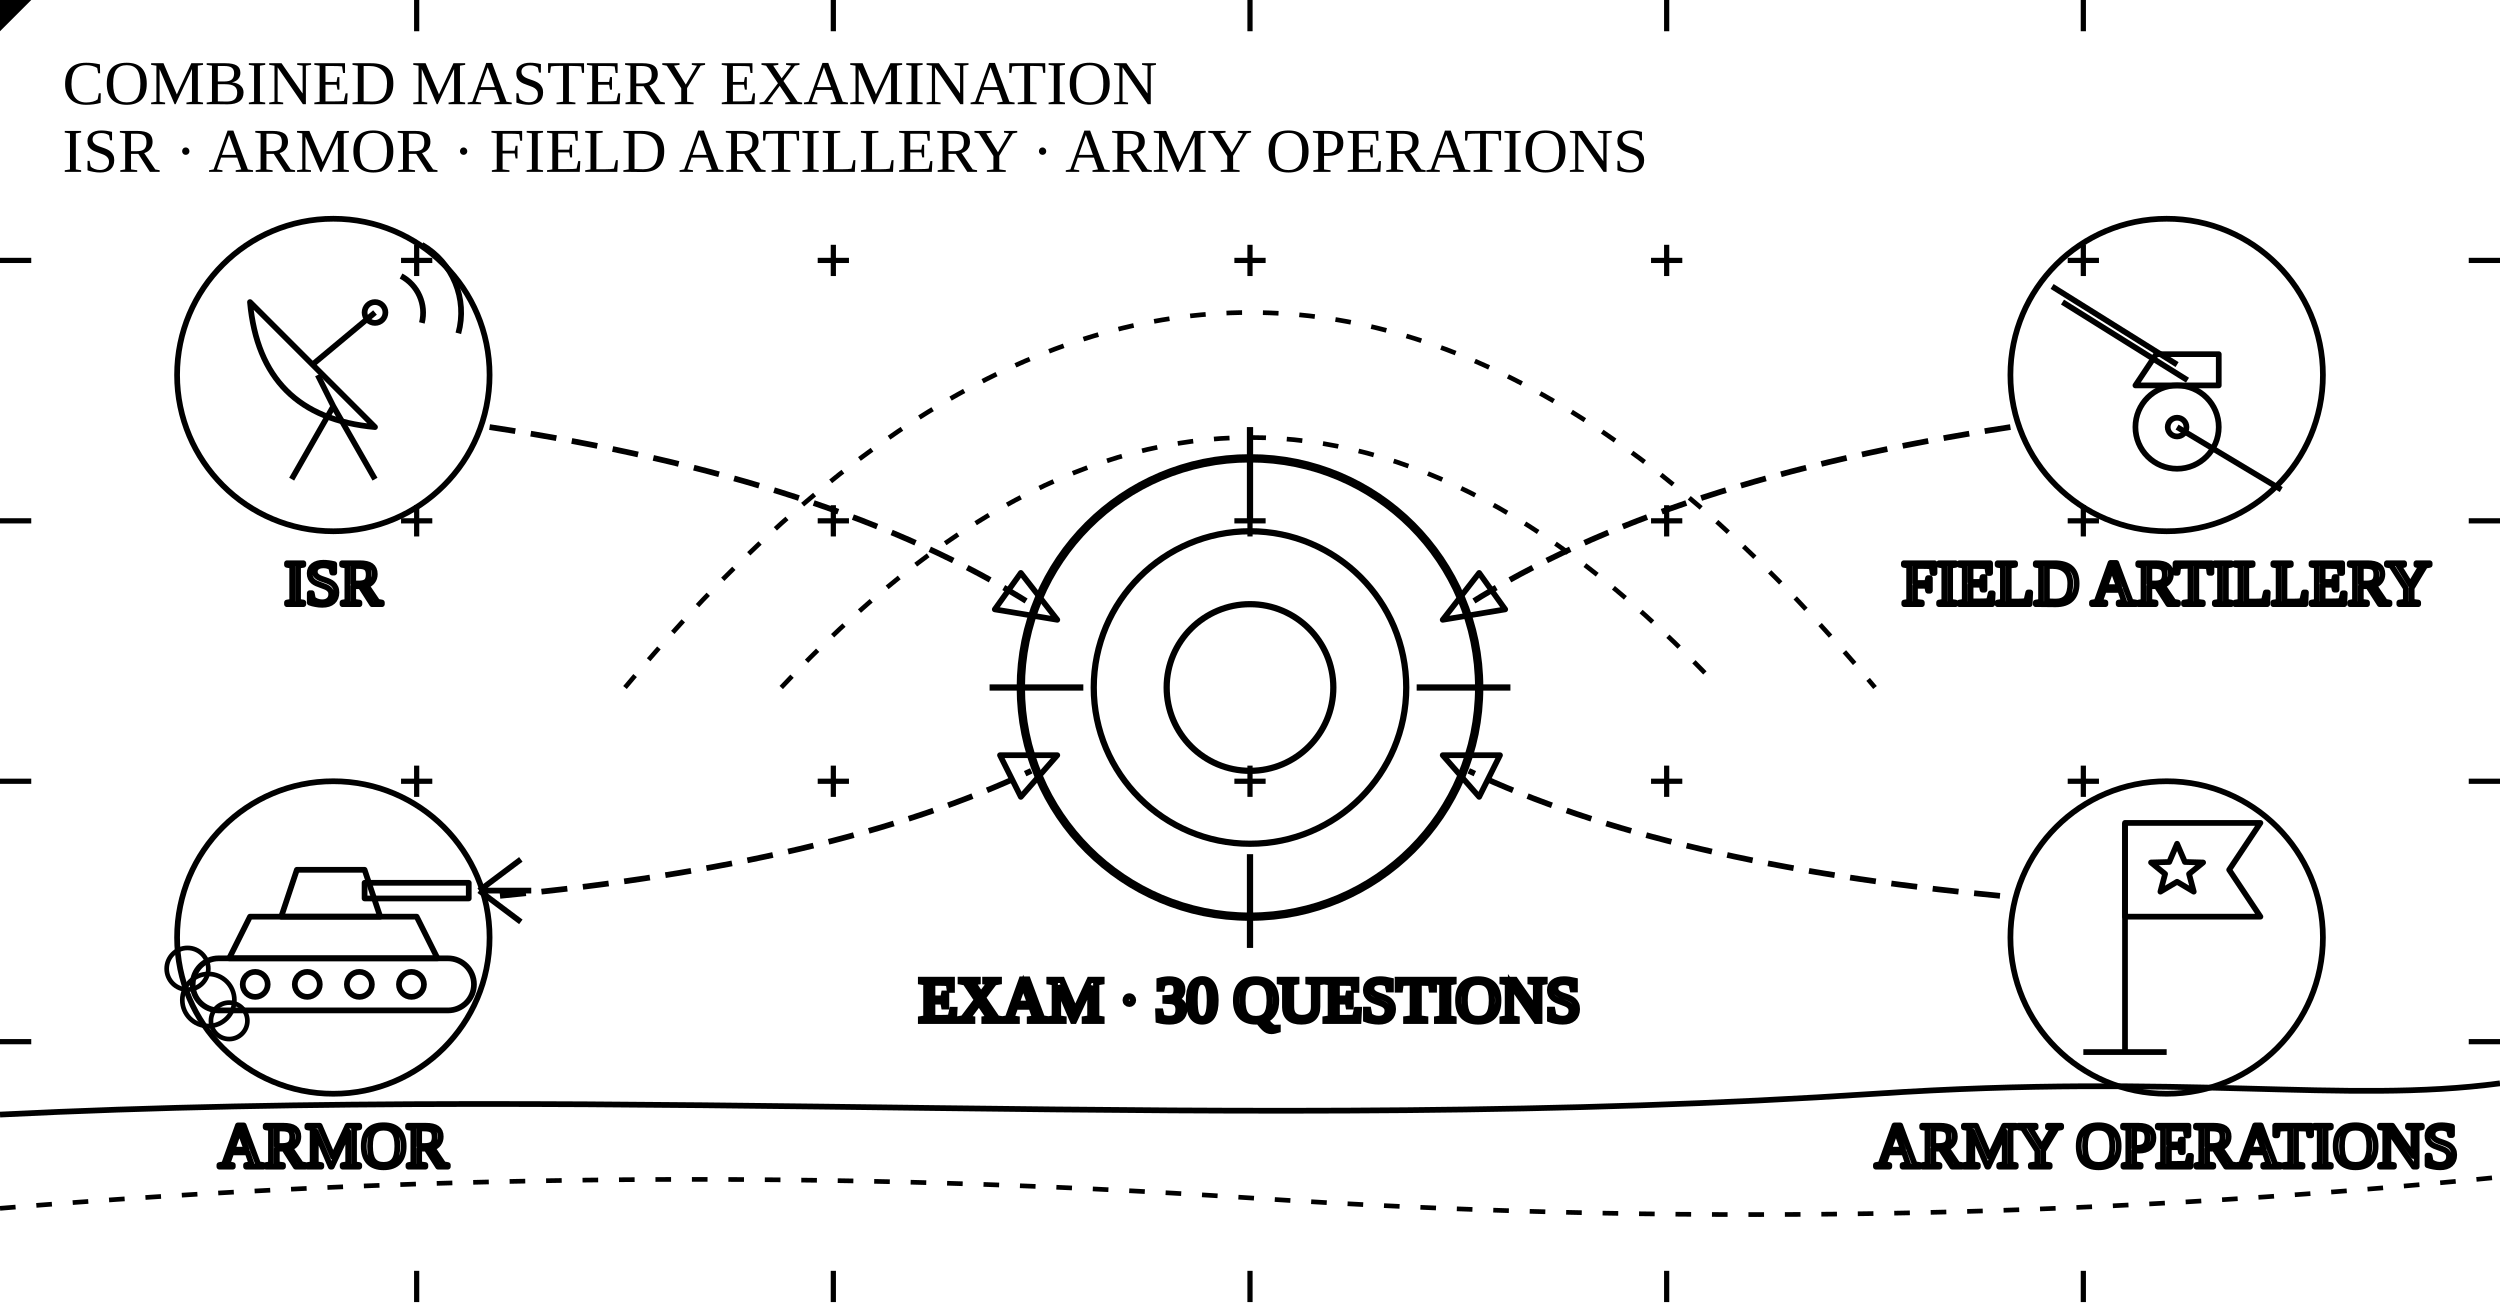
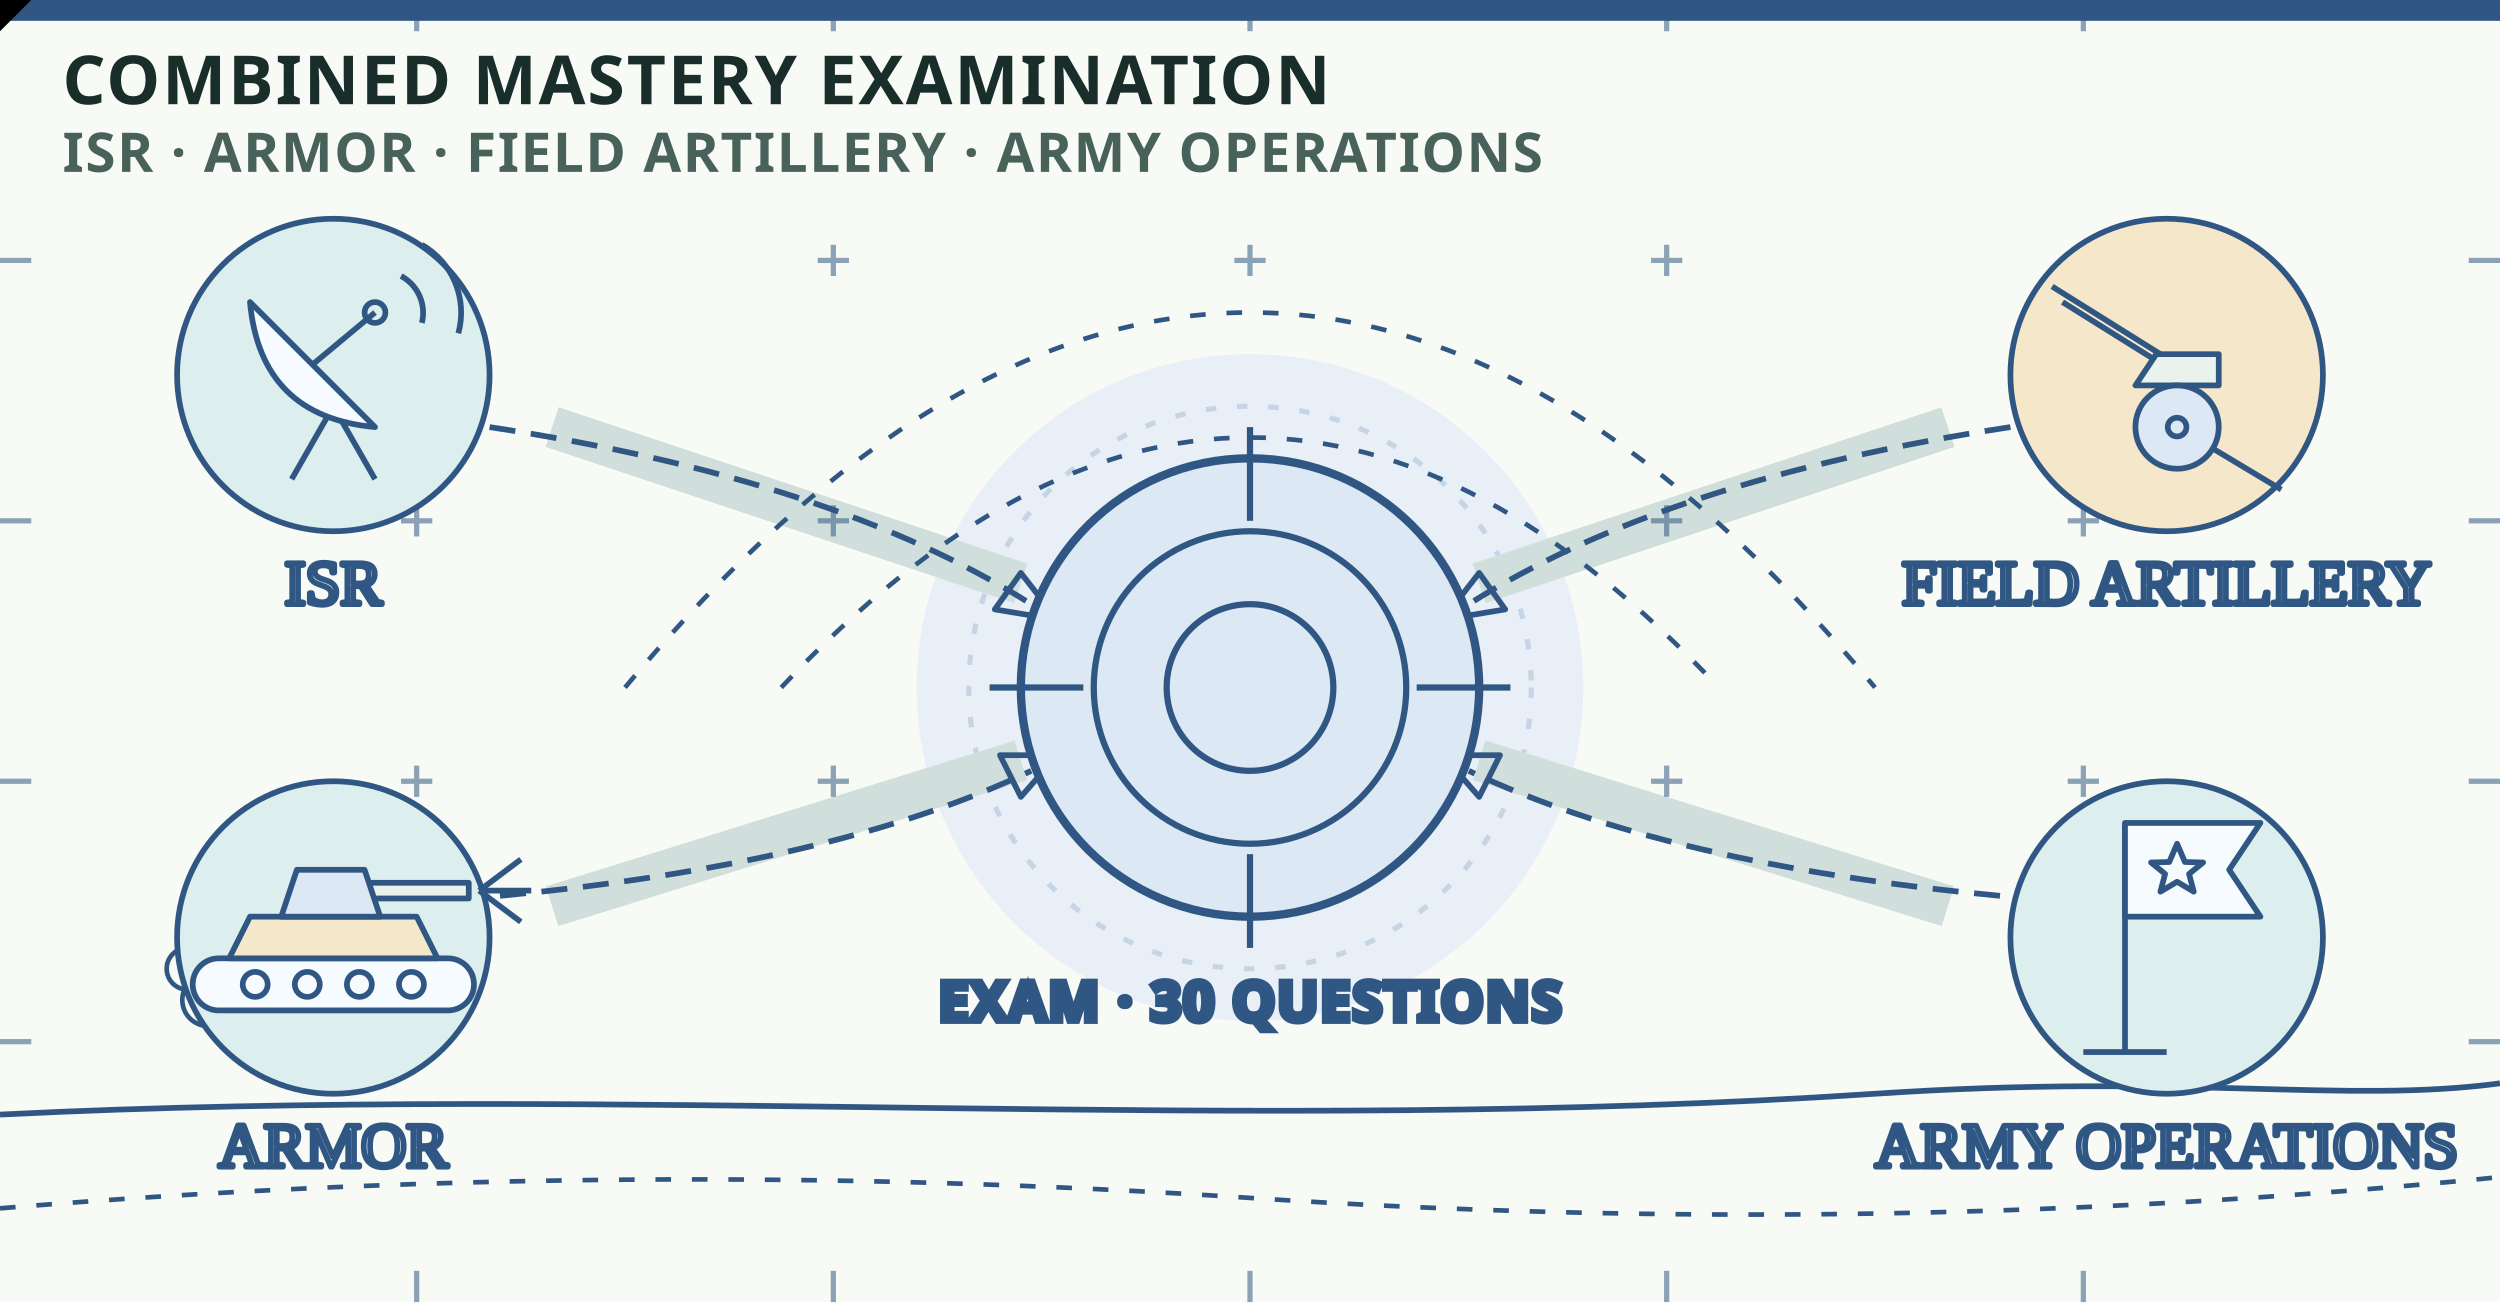
<svg viewBox="0 0 480 250" aria-hidden="true" focusable="false">
-   <g class="plate-grid" fill="none" stroke="currentColor">
+   <rect x="0" y="0" width="480" height="250" rx="0" fill="#f8faf5" stroke="none" />
+   <circle cx="240" cy="132" r="64" fill="#e9eff6" />
+   <circle cx="240" cy="132" r="54" fill="none" stroke="#c6d5e6" stroke-dasharray="2 4" />
+   <path d="M106 82L196 112m88 0 90-30m-268 92 90-28m88 0 90 28" fill="none" stroke="#d1dfdc" stroke-width="8" />
+   <rect x="0" y="0" width="480" height="4" rx="0" fill="#305783" stroke="none" />
+   <g class="plate-grid" opacity=".55" fill="none" stroke="#305783">
    <path class="grid-cross" d="M77 50h6M80 47v6M157 50h6M160 47v6M237 50h6M240 47v6M317 50h6M320 47v6M397 50h6M400 47v6M77 100h6M80 97v6M157 100h6M160 97v6M237 100h6M240 97v6M317 100h6M320 97v6M397 100h6M400 97v6M77 150h6M80 147v6M157 150h6M160 147v6M237 150h6M240 147v6M317 150h6M320 147v6M397 150h6M400 147v6" />
    <path class="thin" d="M80 0v6M160 0v6M240 0v6M320 0v6M400 0v6M80 244v6M160 244v6M240 244v6M320 244v6M400 244v6M0 50h6M0 100h6M0 150h6M0 200h6M474 50h6M474 100h6M474 150h6M474 200h6" />
  </g>
-   <text class="t-title" x="12" y="20">COMBINED MASTERY EXAMINATION</text>
-   <text class="t-mute" x="12" y="33">ISR · ARMOR · FIELD ARTILLERY · ARMY OPERATIONS</text>
-   <g fill="none" stroke="currentColor" stroke-width="1.1" stroke-linejoin="round">
+   <text class="t-title" x="12" y="20" style="font-family:system-ui,sans-serif;font-size:13px;letter-spacing:.03em;font-weight:740;fill:#192e2b">COMBINED MASTERY EXAMINATION</text>
+   <text class="t-mute" x="12" y="33" style="font-family:system-ui,sans-serif;font-size:10.5px;letter-spacing:.03em;font-weight:670;fill:#48615a">ISR · ARMOR · FIELD ARTILLERY · ARMY OPERATIONS</text>
+   <g fill="none" stroke="#305783" stroke-width="1.1" stroke-linejoin="round">
    <path class="hill ink" d="M0 214C120 208 240 218 360 210C420 206 450 212 480 208" />
    <g class="terrain-contour" stroke-width="0.9" stroke-dasharray="3 4">
      <path class="faint" d="M0 232Q120 222 240 230T480 226" />
      <path d="M120 132Q180 60 240 60T360 132" />
      <path class="faint" d="M150 132Q195 84 240 84T330 132" />
    </g>
    <g class="converge-line acc" stroke-dasharray="5 3">
      <path d="M94 82Q160 92 198 116" />
      <path d="M386 82Q320 92 282 116" />
      <path d="M96 172Q160 166 198 148" />
      <path d="M384 172Q320 166 282 148" />
    </g>
    <g class="converge-heads acc-f">
      <path d="M203 119L191 117L196 110Z" />
      <path d="M277 119L289 117L284 110Z" />
      <path d="M203 145L196 153L192 145Z" />
      <path d="M277 145L284 153L288 145Z" />
    </g>
  </g>
-   <g id="objective" class="exam-target" fill="none" stroke="currentColor" stroke-width="1.2">
-     <circle class="pf" cx="240" cy="132" r="44" />
+   <g id="objective" class="exam-target" fill="none" stroke="#305783" stroke-width="1.2">
+     <circle class="pf" style="fill:#dce9f4" cx="240" cy="132" r="44" />
    <circle cx="240" cy="132" r="30" />
    <circle cx="240" cy="132" r="16" />
    <path d="M240 82V100M240 164V182M190 132H208M272 132H290" />
    <circle class="impact-pulse" cx="240" cy="132" r="44" stroke-width="1.6" />
-     <text class="t-acc" x="240" y="196" text-anchor="middle">EXAM · 30 QUESTIONS</text>
+     <text class="t-acc" x="240" y="196" text-anchor="middle" style="font-family:system-ui,sans-serif;font-size:10.5px;letter-spacing:.03em;font-weight:670;fill:#305783">EXAM · 30 QUESTIONS</text>
  </g>
-   <g class="sensor-dish" fill="none" stroke="currentColor" stroke-width="1.1" stroke-linejoin="round">
-     <circle class="pf" cx="64" cy="72" r="30" />
+   <g class="sensor-dish" fill="none" stroke="#305783" stroke-width="1.1" stroke-linejoin="round">
+     <circle class="pf" style="fill:#dceeed" cx="64" cy="72" r="30" />
    <g class="ink">
      <path d="M56 92L64 78L72 92M64 78L61 72" />
-       <path class="pf" d="M48 58Q50 80 72 82Z" />
+       <path class="pf" style="fill:#f6fbff" d="M48 58Q50 80 72 82Z" />
      <path class="thin" d="M60 70L72 60" />
      <circle class="ink-f" cx="72" cy="60" r="2" />
    </g>
    <path class="sensor-waves thin" d="M77 53a8 8 0 0 1 4 9M81 47a15 15 0 0 1 7 17" />
    <text x="64" y="116" text-anchor="middle">ISR</text>
  </g>
-   <g class="howitzer" fill="none" stroke="currentColor" stroke-width="1.1" stroke-linejoin="round">
-     <circle class="pf" cx="416" cy="72" r="30" />
+   <g class="howitzer" fill="none" stroke="#305783" stroke-width="1.1" stroke-linejoin="round">
+     <circle class="pf" style="fill:#f5e7c9" cx="416" cy="72" r="30" />
    <g class="ink">
      <path d="M418 82L438 94" />
      <path class="howitzer-tube" d="M418 70L394 55M420 73L396 58" />
-       <path class="pf" d="M410 74H426V68H414Z" />
-       <circle class="pf" cx="418" cy="82" r="8" />
+       <path class="pf" style="fill:#e9f2eb" d="M410 74H426V68H414Z" />
+       <circle class="pf" style="fill:#dce9f4" cx="418" cy="82" r="8" />
      <circle class="ink-f" cx="418" cy="82" r="1.8" />
    </g>
    <text x="416" y="116" text-anchor="middle">FIELD ARTILLERY</text>
  </g>
-   <g id="dust" fill="none" stroke="currentColor" stroke-width="0.9">
+   <g id="dust" fill="none" stroke="#305783" stroke-width="0.9">
    <circle class="dust-puff" cx="40" cy="192" r="5" />
    <circle class="dust-puff" cx="36" cy="186" r="4" />
    <circle class="dust-puff" cx="44" cy="196" r="3.5" />
  </g>
-   <g id="tank" fill="none" stroke="currentColor" stroke-width="1.1" stroke-linejoin="round">
-     <circle class="pf" cx="64" cy="180" r="30" />
+   <g id="tank" fill="none" stroke="#305783" stroke-width="1.1" stroke-linejoin="round">
+     <circle class="pf" style="fill:#dceeed" cx="64" cy="180" r="30" />
    <g class="ink">
-       <path class="pf" d="M42 184H86A5 5 0 0 1 86 194H42A5 5 0 0 1 42 184Z" />
+       <path class="pf" style="fill:#f6fbff" d="M42 184H86A5 5 0 0 1 86 194H42A5 5 0 0 1 42 184Z" />
      <circle class="thin" cx="49" cy="189" r="2.4" />
      <circle class="thin" cx="59" cy="189" r="2.4" />
      <circle class="thin" cx="69" cy="189" r="2.4" />
      <circle class="thin" cx="79" cy="189" r="2.4" />
-       <path class="pf" d="M44 184L48 176H80L84 184Z" />
+       <path class="pf" style="fill:#f5e7c9" d="M44 184L48 176H80L84 184Z" />
    </g>
    <g id="tank-gun" class="ink">
-       <path class="pf" d="M70 169.5H90V172.5H70Z" />
+       <path class="pf" style="fill:#e9f2eb" d="M70 169.5H90V172.5H70Z" />
    </g>
-     <path class="ink pf" d="M54 176L57 167H70L73 176Z" />
+     <path class="ink pf" style="fill:#dce9f4" d="M54 176L57 167H70L73 176Z" />
    <g id="muzzle-blast" class="acc">
      <path d="M92 171L100 165M92 171L102 171M92 171L100 177" />
    </g>
    <text x="64" y="224" text-anchor="middle">ARMOR</text>
  </g>
-   <g class="unit-flag" fill="none" stroke="currentColor" stroke-width="1.1" stroke-linejoin="round">
-     <circle class="pf" cx="416" cy="180" r="30" />
+   <g class="unit-flag" fill="none" stroke="#305783" stroke-width="1.1" stroke-linejoin="round">
+     <circle class="pf" style="fill:#dceeed" cx="416" cy="180" r="30" />
    <g class="ink">
      <path d="M408 202V158M400 202H416" />
-       <path class="pf" d="M408 158H434L428 167L434 176H408Z" />
+       <path class="pf" style="fill:#f6fbff" d="M408 158H434L428 167L434 176H408Z" />
      <path class="thin" d="M418 162L419.5 165.5L423 165.6L420.3 167.8L421.2 171.2L418 169.3L414.8 171.2L415.7 167.8L413 165.6L416.5 165.5Z" />
    </g>
    <text x="416" y="224" text-anchor="middle">ARMY OPERATIONS</text>
  </g>
  <g id="shell">
    <path class="acc-f" d="M0 -6L6 0L0 6L-6 0Z" />
  </g>
</svg>
